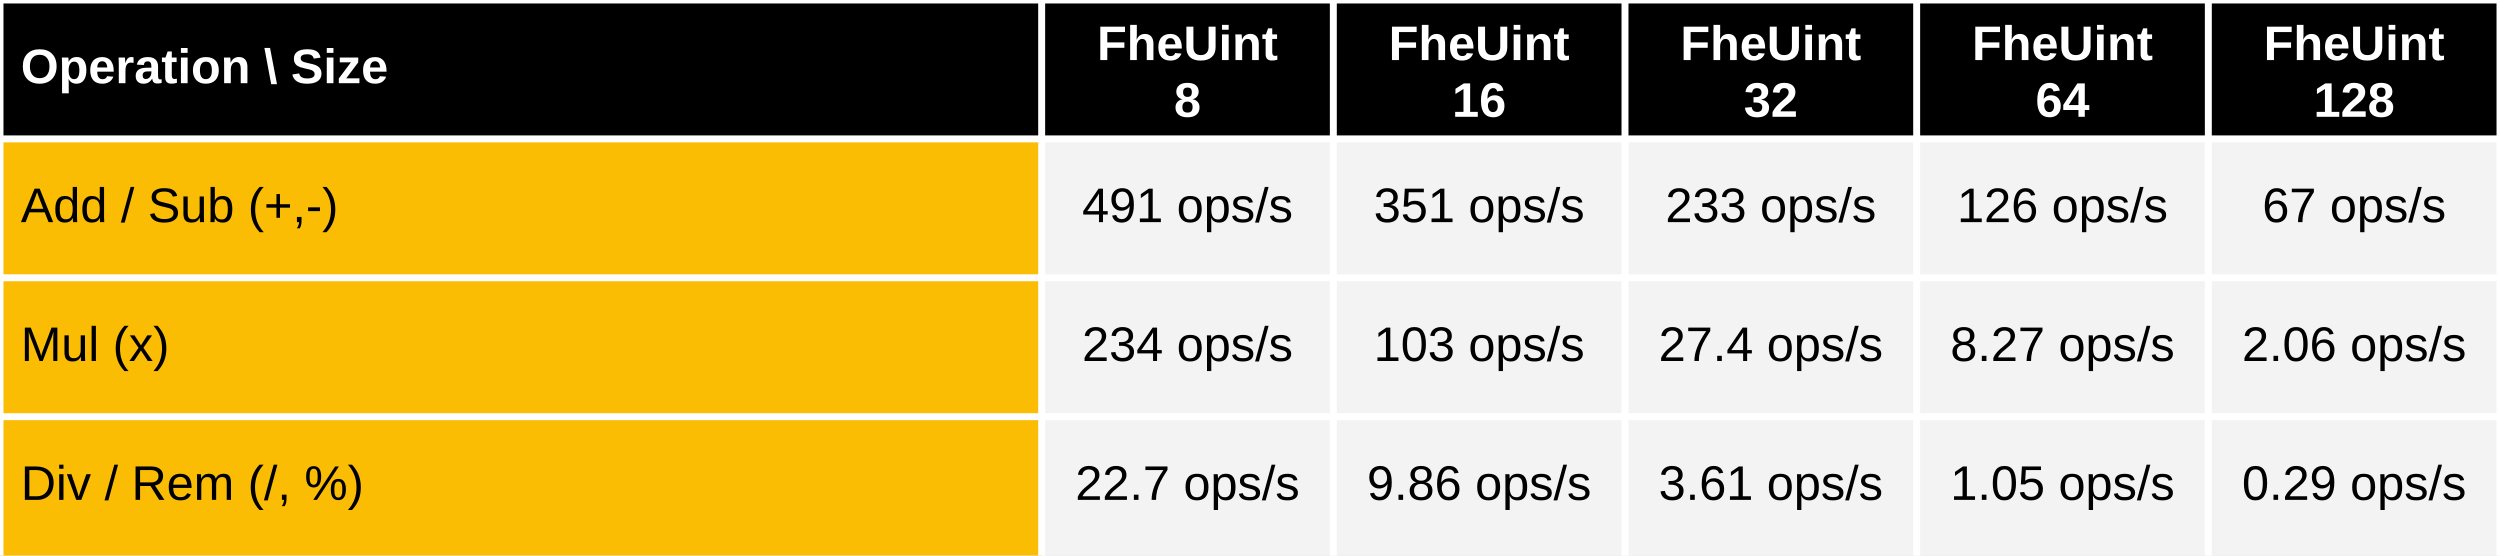
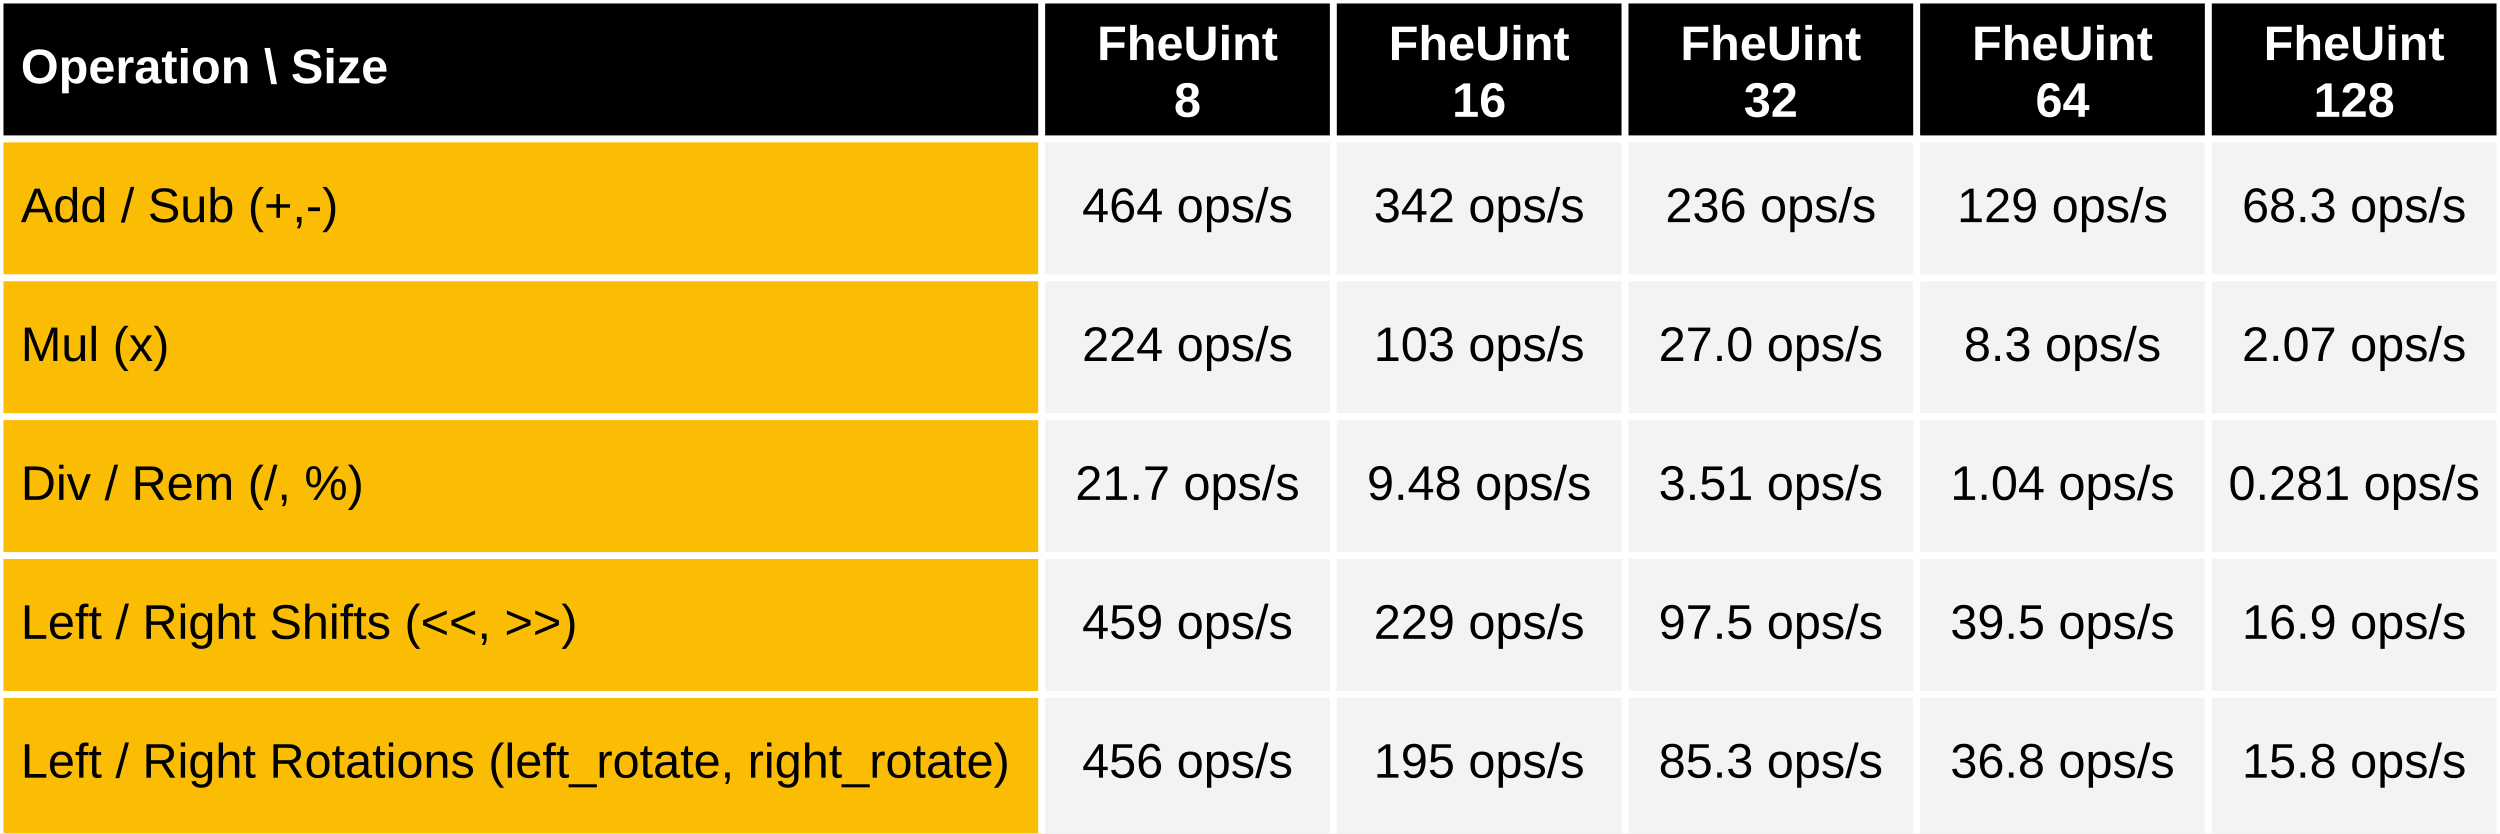
- <svg xmlns="http://www.w3.org/2000/svg" viewBox="0 0 720 160" preserveAspectRatio="meet" width="100%" height="160">
+ <svg xmlns="http://www.w3.org/2000/svg" viewBox="0 0 720 240" preserveAspectRatio="meet" width="100%" height="240">
  <rect x="0" y="0" width="720" height="40" fill="black" />
  <text dominant-baseline="middle" text-anchor="start" font-family="Arial" font-size="14" font-weight="bold" fill="white" x="6" y="20.0">Operation \ Size</text>
  <text dominant-baseline="middle" text-anchor="middle" font-family="Arial" font-size="14" font-weight="bold" fill="white" x="342.0" y="13.333">FheUint</text>
  <text dominant-baseline="middle" text-anchor="middle" font-family="Arial" font-size="14" font-weight="bold" fill="white" x="342.0" y="29.667">8</text>
  <text dominant-baseline="middle" text-anchor="middle" font-family="Arial" font-size="14" font-weight="bold" fill="white" x="426.0" y="13.333">FheUint</text>
  <text dominant-baseline="middle" text-anchor="middle" font-family="Arial" font-size="14" font-weight="bold" fill="white" x="426.0" y="29.667">16</text>
  <text dominant-baseline="middle" text-anchor="middle" font-family="Arial" font-size="14" font-weight="bold" fill="white" x="510.0" y="13.333">FheUint</text>
  <text dominant-baseline="middle" text-anchor="middle" font-family="Arial" font-size="14" font-weight="bold" fill="white" x="510.0" y="29.667">32</text>
  <text dominant-baseline="middle" text-anchor="middle" font-family="Arial" font-size="14" font-weight="bold" fill="white" x="594.0" y="13.333">FheUint</text>
  <text dominant-baseline="middle" text-anchor="middle" font-family="Arial" font-size="14" font-weight="bold" fill="white" x="594.0" y="29.667">64</text>
  <text dominant-baseline="middle" text-anchor="middle" font-family="Arial" font-size="14" font-weight="bold" fill="white" x="678.0" y="13.333">FheUint</text>
  <text dominant-baseline="middle" text-anchor="middle" font-family="Arial" font-size="14" font-weight="bold" fill="white" x="678.0" y="29.667">128</text>
-   <rect x="0" y="40" width="300" height="120" fill="#fbbc04" />
-   <rect x="300" y="40" width="420" height="120" fill="#f3f3f3" />
+   <rect x="0" y="40" width="300" height="200" fill="#fbbc04" />
+   <rect x="300" y="40" width="420" height="200" fill="#f3f3f3" />
  <text dominant-baseline="middle" text-anchor="start" font-family="Arial" font-size="14" font-weight="normal" fill="black" x="6" y="60.0">Add / Sub (+,-)</text>
-   <text dominant-baseline="middle" text-anchor="middle" font-family="Arial" font-size="14" font-weight="normal" fill="black" x="342.0" y="60.0">491 ops/s</text>
-   <text dominant-baseline="middle" text-anchor="middle" font-family="Arial" font-size="14" font-weight="normal" fill="black" x="426.0" y="60.0">351 ops/s</text>
-   <text dominant-baseline="middle" text-anchor="middle" font-family="Arial" font-size="14" font-weight="normal" fill="black" x="510.0" y="60.0">233 ops/s</text>
-   <text dominant-baseline="middle" text-anchor="middle" font-family="Arial" font-size="14" font-weight="normal" fill="black" x="594.0" y="60.0">126 ops/s</text>
-   <text dominant-baseline="middle" text-anchor="middle" font-family="Arial" font-size="14" font-weight="normal" fill="black" x="678.0" y="60.0">67 ops/s</text>
+   <text dominant-baseline="middle" text-anchor="middle" font-family="Arial" font-size="14" font-weight="normal" fill="black" x="342.0" y="60.0">464 ops/s</text>
+   <text dominant-baseline="middle" text-anchor="middle" font-family="Arial" font-size="14" font-weight="normal" fill="black" x="426.0" y="60.0">342 ops/s</text>
+   <text dominant-baseline="middle" text-anchor="middle" font-family="Arial" font-size="14" font-weight="normal" fill="black" x="510.0" y="60.0">236 ops/s</text>
+   <text dominant-baseline="middle" text-anchor="middle" font-family="Arial" font-size="14" font-weight="normal" fill="black" x="594.0" y="60.0">129 ops/s</text>
+   <text dominant-baseline="middle" text-anchor="middle" font-family="Arial" font-size="14" font-weight="normal" fill="black" x="678.0" y="60.0">68.3 ops/s</text>
  <text dominant-baseline="middle" text-anchor="start" font-family="Arial" font-size="14" font-weight="normal" fill="black" x="6" y="100.0">Mul (x)</text>
-   <text dominant-baseline="middle" text-anchor="middle" font-family="Arial" font-size="14" font-weight="normal" fill="black" x="342.0" y="100.0">234 ops/s</text>
+   <text dominant-baseline="middle" text-anchor="middle" font-family="Arial" font-size="14" font-weight="normal" fill="black" x="342.0" y="100.0">224 ops/s</text>
  <text dominant-baseline="middle" text-anchor="middle" font-family="Arial" font-size="14" font-weight="normal" fill="black" x="426.0" y="100.0">103 ops/s</text>
-   <text dominant-baseline="middle" text-anchor="middle" font-family="Arial" font-size="14" font-weight="normal" fill="black" x="510.0" y="100.0">27.4 ops/s</text>
-   <text dominant-baseline="middle" text-anchor="middle" font-family="Arial" font-size="14" font-weight="normal" fill="black" x="594.0" y="100.0">8.27 ops/s</text>
-   <text dominant-baseline="middle" text-anchor="middle" font-family="Arial" font-size="14" font-weight="normal" fill="black" x="678.0" y="100.0">2.06 ops/s</text>
+   <text dominant-baseline="middle" text-anchor="middle" font-family="Arial" font-size="14" font-weight="normal" fill="black" x="510.0" y="100.0">27.0 ops/s</text>
+   <text dominant-baseline="middle" text-anchor="middle" font-family="Arial" font-size="14" font-weight="normal" fill="black" x="594.0" y="100.0">8.3 ops/s</text>
+   <text dominant-baseline="middle" text-anchor="middle" font-family="Arial" font-size="14" font-weight="normal" fill="black" x="678.0" y="100.0">2.07 ops/s</text>
  <text dominant-baseline="middle" text-anchor="start" font-family="Arial" font-size="14" font-weight="normal" fill="black" x="6" y="140.0">Div / Rem  (/, %)</text>
-   <text dominant-baseline="middle" text-anchor="middle" font-family="Arial" font-size="14" font-weight="normal" fill="black" x="342.0" y="140.0">22.7 ops/s</text>
-   <text dominant-baseline="middle" text-anchor="middle" font-family="Arial" font-size="14" font-weight="normal" fill="black" x="426.0" y="140.0">9.86 ops/s</text>
-   <text dominant-baseline="middle" text-anchor="middle" font-family="Arial" font-size="14" font-weight="normal" fill="black" x="510.0" y="140.0">3.61 ops/s</text>
-   <text dominant-baseline="middle" text-anchor="middle" font-family="Arial" font-size="14" font-weight="normal" fill="black" x="594.0" y="140.0">1.05 ops/s</text>
-   <text dominant-baseline="middle" text-anchor="middle" font-family="Arial" font-size="14" font-weight="normal" fill="black" x="678.0" y="140.0">0.29 ops/s</text>
+   <text dominant-baseline="middle" text-anchor="middle" font-family="Arial" font-size="14" font-weight="normal" fill="black" x="342.0" y="140.0">21.7 ops/s</text>
+   <text dominant-baseline="middle" text-anchor="middle" font-family="Arial" font-size="14" font-weight="normal" fill="black" x="426.0" y="140.0">9.48 ops/s</text>
+   <text dominant-baseline="middle" text-anchor="middle" font-family="Arial" font-size="14" font-weight="normal" fill="black" x="510.0" y="140.0">3.51 ops/s</text>
+   <text dominant-baseline="middle" text-anchor="middle" font-family="Arial" font-size="14" font-weight="normal" fill="black" x="594.0" y="140.0">1.04 ops/s</text>
+   <text dominant-baseline="middle" text-anchor="middle" font-family="Arial" font-size="14" font-weight="normal" fill="black" x="678.0" y="140.0">0.281 ops/s</text>
+   <text dominant-baseline="middle" text-anchor="start" font-family="Arial" font-size="14" font-weight="normal" fill="black" x="6" y="180.0">Left / Right Shifts (&lt;&lt;, &gt;&gt;)</text>
+   <text dominant-baseline="middle" text-anchor="middle" font-family="Arial" font-size="14" font-weight="normal" fill="black" x="342.0" y="180.0">459 ops/s</text>
+   <text dominant-baseline="middle" text-anchor="middle" font-family="Arial" font-size="14" font-weight="normal" fill="black" x="426.0" y="180.0">229 ops/s</text>
+   <text dominant-baseline="middle" text-anchor="middle" font-family="Arial" font-size="14" font-weight="normal" fill="black" x="510.0" y="180.0">97.5 ops/s</text>
+   <text dominant-baseline="middle" text-anchor="middle" font-family="Arial" font-size="14" font-weight="normal" fill="black" x="594.0" y="180.0">39.5 ops/s</text>
+   <text dominant-baseline="middle" text-anchor="middle" font-family="Arial" font-size="14" font-weight="normal" fill="black" x="678.0" y="180.0">16.9 ops/s</text>
+   <text dominant-baseline="middle" text-anchor="start" font-family="Arial" font-size="14" font-weight="normal" fill="black" x="6" y="220.0">Left / Right Rotations (left_rotate, right_rotate)</text>
+   <text dominant-baseline="middle" text-anchor="middle" font-family="Arial" font-size="14" font-weight="normal" fill="black" x="342.0" y="220.0">456 ops/s</text>
+   <text dominant-baseline="middle" text-anchor="middle" font-family="Arial" font-size="14" font-weight="normal" fill="black" x="426.0" y="220.0">195 ops/s</text>
+   <text dominant-baseline="middle" text-anchor="middle" font-family="Arial" font-size="14" font-weight="normal" fill="black" x="510.0" y="220.0">85.3 ops/s</text>
+   <text dominant-baseline="middle" text-anchor="middle" font-family="Arial" font-size="14" font-weight="normal" fill="black" x="594.0" y="220.0">36.8 ops/s</text>
+   <text dominant-baseline="middle" text-anchor="middle" font-family="Arial" font-size="14" font-weight="normal" fill="black" x="678.0" y="220.0">15.8 ops/s</text>
  <line stroke="white" stroke-width="2" x1="0" y1="0" x2="720" y2="0" />
  <line stroke="white" stroke-width="2" x1="0" y1="40" x2="720" y2="40" />
  <line stroke="white" stroke-width="2" x1="0" y1="80" x2="720" y2="80" />
  <line stroke="white" stroke-width="2" x1="0" y1="120" x2="720" y2="120" />
-   <line stroke="white" stroke-width="2" x1="0" y1="0" x2="0" y2="160" />
-   <line stroke="white" stroke-width="2" x1="300.0" y1="0" x2="300.0" y2="160" />
-   <line stroke="white" stroke-width="2" x1="384.0" y1="0" x2="384.0" y2="160" />
-   <line stroke="white" stroke-width="2" x1="468.0" y1="0" x2="468.0" y2="160" />
-   <line stroke="white" stroke-width="2" x1="552.0" y1="0" x2="552.0" y2="160" />
-   <line stroke="white" stroke-width="2" x1="636.0" y1="0" x2="636.0" y2="160" />
-   <line stroke="white" stroke-width="2" x1="720.0" y1="0" x2="720.0" y2="160" />
+   <line stroke="white" stroke-width="2" x1="0" y1="160" x2="720" y2="160" />
+   <line stroke="white" stroke-width="2" x1="0" y1="200" x2="720" y2="200" />
+   <line stroke="white" stroke-width="2" x1="0" y1="0" x2="0" y2="240" />
+   <line stroke="white" stroke-width="2" x1="300.0" y1="0" x2="300.0" y2="240" />
+   <line stroke="white" stroke-width="2" x1="384.0" y1="0" x2="384.0" y2="240" />
+   <line stroke="white" stroke-width="2" x1="468.0" y1="0" x2="468.0" y2="240" />
+   <line stroke="white" stroke-width="2" x1="552.0" y1="0" x2="552.0" y2="240" />
+   <line stroke="white" stroke-width="2" x1="636.0" y1="0" x2="636.0" y2="240" />
+   <line stroke="white" stroke-width="2" x1="720.0" y1="0" x2="720.0" y2="240" />
</svg>
